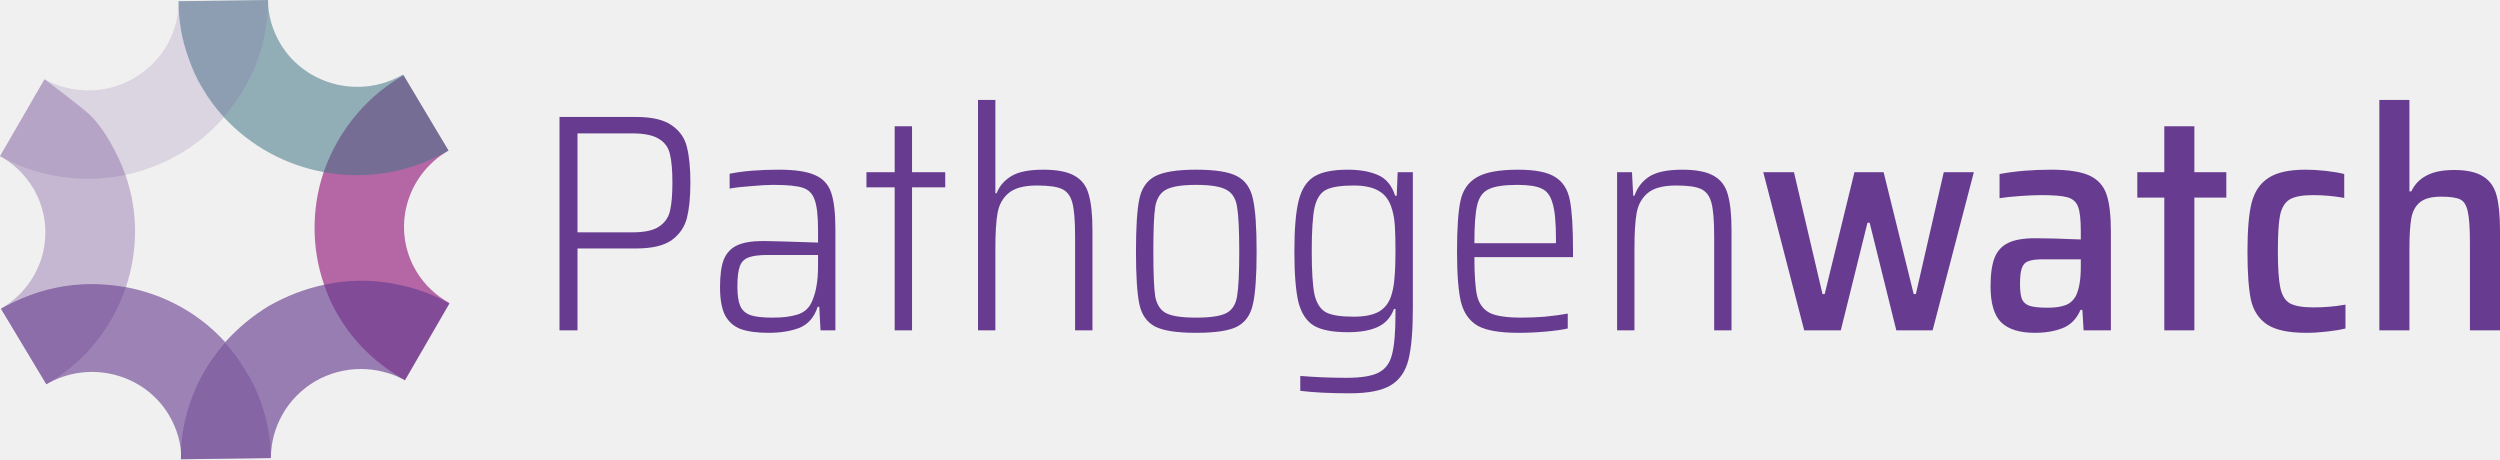
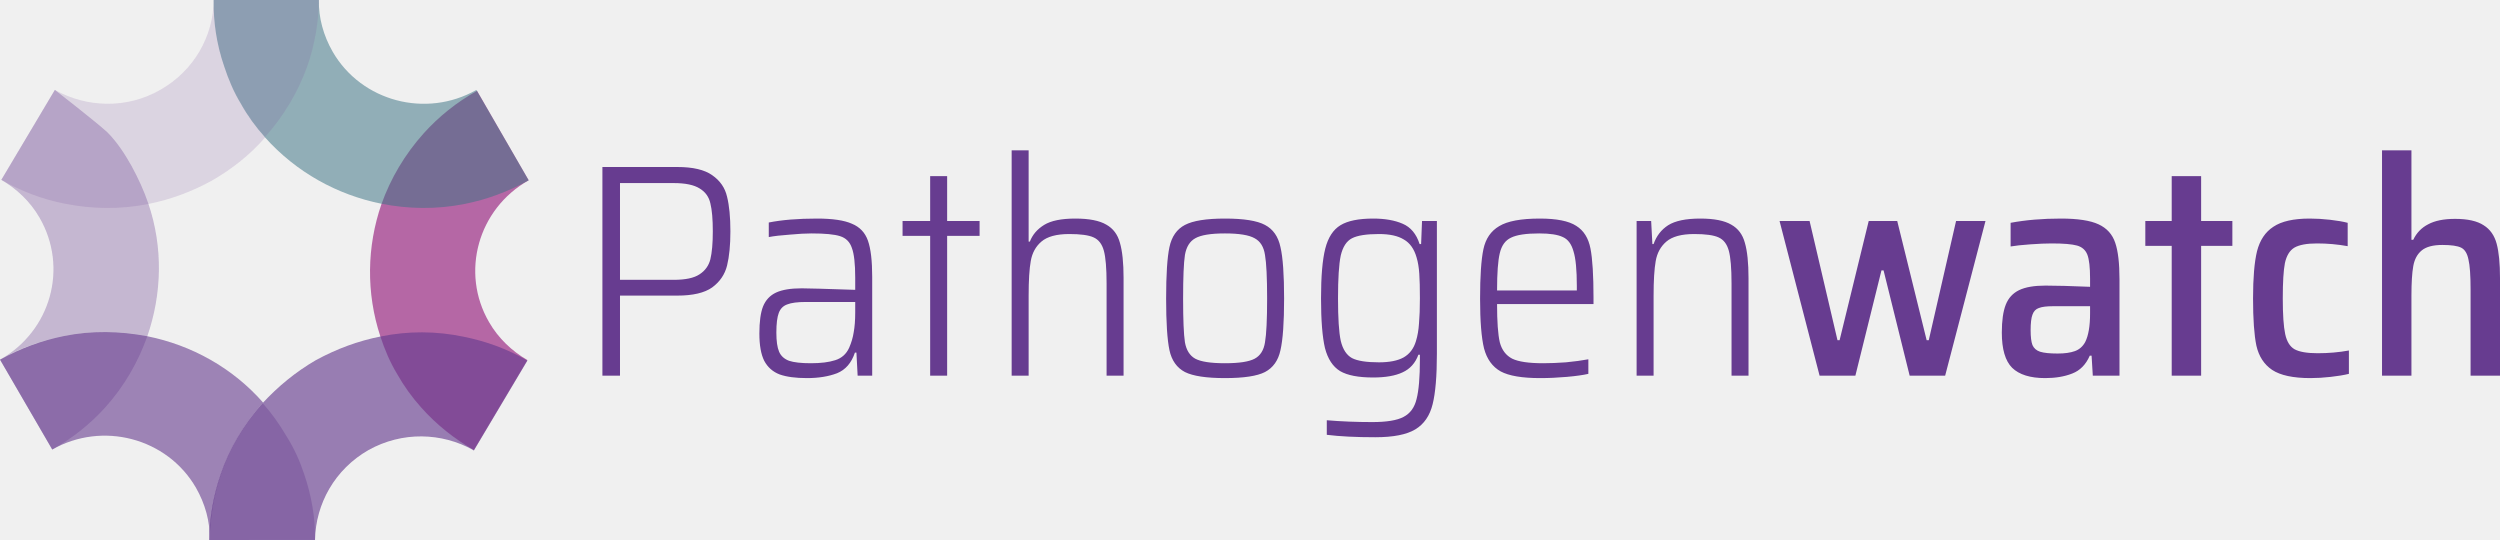
- <svg xmlns="http://www.w3.org/2000/svg" xmlns:xlink="http://www.w3.org/1999/xlink" id="svg70" version="1.1" viewBox="0 0 515.88 94.769" height="94.769" width="515.88">
-   <g transform="translate(-1245.902,-5563.833)" id="Canvas">
+ <svg xmlns="http://www.w3.org/2000/svg" xmlns:xlink="http://www.w3.org/1999/xlink" id="svg70" version="1.1" viewBox="0 0 527.542 113.949" height="113.949" width="527.542">
+   <g transform="translate(-3504.77,-5412.727)" id="Canvas">
    <clipPath style="clip-rule:evenodd" id="clip-0">
-       <path style="fill:#ffffff" id="path6" d="m 1174,5528 h 654 v 165 h -654 z" />
+       <path style="fill:#ffffff" id="path6" d="m 3395,5358 h 739 v 221 h -739 z" />
    </clipPath>
-     <g clip-path="url(#clip-0)" id="Pathogenwatch Saira Semicondensed">
-       <g id="Group 2">
-         <g id="Pathogenwatch">
-           <use height="100%" width="100%" y="0" x="0" style="fill:#673c90" id="use11" transform="translate(1355.47,5559)" xlink:href="#path0_fill" />
+     <g id="Group 2.1">
+       <g id="Pathogenwatch">
+         <use xlink:href="#path0_fill" transform="translate(3626,5419)" id="use11" style="fill:#673c90" x="0" y="0" width="100%" height="100%" />
+       </g>
+     </g>
+     <g id="g54">
+       <g id="WGSA.Icon.FINAL">
+         <g id="Vector" style="opacity:0.93">
+           <use xlink:href="#path1_fill" transform="matrix(0.989078,-0.125968,-0.125185,-0.988227,3587.54,5509.88)" id="use15" style="fill:#b15da0" x="0" y="0" width="100%" height="100%" />
        </g>
-       </g>
-       <g id="g54">
-         <g id="WGSA.Icon.FINAL">
-           <g style="opacity:0.93" id="Vector">
-             <use height="100%" width="100%" y="0" x="0" style="fill:#b15da0" id="use15" transform="matrix(0.987347,-0.138763,-0.138628,-0.986387,1315.15,5644.25)" xlink:href="#path1_fill" />
+         <g id="g20" style="opacity:0.6">
+           <use xlink:href="#path2_fill" transform="matrix(0.989078,-0.125968,-0.125185,-0.988227,3510.21,5531.5)" id="use18" style="fill:#663b8e" x="0" y="0" width="100%" height="100%" />
+         </g>
+         <g id="g24" style="opacity:0.53">
+           <use xlink:href="#path3_fill" transform="matrix(0.989078,-0.125968,-0.125185,-0.988227,3555.66,5461.88)" id="use22" style="fill:#3c7384" x="0" y="0" width="100%" height="100%" />
+         </g>
+         <g id="Group" style="opacity:0.71">
+           <g id="g28" style="opacity:0.26">
+             <use xlink:href="#path4_fill" transform="matrix(0.989078,-0.125968,-0.125185,-0.988227,3553.22,5442.58)" id="use26" style="fill:#80569e" x="0" y="0" width="100%" height="100%" />
          </g>
-           <g style="opacity:0.6" id="g20">
-             <use height="100%" width="100%" y="0" x="0" style="fill:#663b8e" id="use18" transform="matrix(0.987347,-0.138763,-0.138628,-0.986387,1251.08,5663.03)" xlink:href="#path2_fill" />
+           <g id="g32" style="opacity:0.26">
+             <use xlink:href="#path5_fill" transform="matrix(0.989097,-0.125878,-0.125062,-0.988232,3506.19,5459.68)" id="use30" style="fill:#80569e" x="0" y="0" width="100%" height="100%" />
          </g>
-           <g style="opacity:0.53" id="g24">
-             <use height="100%" width="100%" y="0" x="0" style="fill:#3c7384" id="use22" transform="matrix(0.987347,-0.138763,-0.138628,-0.986387,1288.12,5604.78)" xlink:href="#path3_fill" />
+         </g>
+         <g id="g43" style="opacity:0.88">
+           <g id="g37" style="opacity:0.36">
+             <use xlink:href="#path6_fill" transform="matrix(0.989078,-0.125968,-0.125185,-0.988227,3504.77,5488.62)" id="use35" style="fill:#663b8e" x="0" y="0" width="100%" height="100%" />
          </g>
-           <g style="opacity:0.71" id="Group">
-             <g style="opacity:0.26" id="g28">
-               <use height="100%" width="100%" y="0" x="0" style="fill:#80569e" id="use26" transform="matrix(0.987347,-0.138763,-0.138628,-0.986387,1285.87,5588.8)" xlink:href="#path4_fill" />
-             </g>
-             <g style="opacity:0.26" id="g32">
-               <use height="100%" width="100%" y="0" x="0" style="fill:#80569e" id="use30" transform="matrix(0.987347,-0.138763,-0.138628,-0.986387,1246.95,5603.51)" xlink:href="#path5_fill" />
-             </g>
+           <g id="g41" style="opacity:0.36">
+             <use xlink:href="#path7_fill" transform="matrix(0.989097,-0.125878,-0.125062,-0.988232,3507.31,5508.66)" id="use39" style="fill:#663b8e" x="0" y="0" width="100%" height="100%" />
          </g>
-           <g style="opacity:0.88" id="g43">
-             <g style="opacity:0.36" id="g37">
-               <use height="100%" width="100%" y="0" x="0" style="fill:#663b8e" id="use35" transform="matrix(0.987347,-0.138763,-0.138628,-0.986387,1246.09,5627.52)" xlink:href="#path6_fill" />
-             </g>
-             <g style="opacity:0.36" id="g41">
-               <use height="100%" width="100%" y="0" x="0" style="fill:#663b8e" id="use39" transform="matrix(0.987347,-0.138763,-0.138628,-0.986387,1248.42,5644.12)" xlink:href="#path7_fill" />
-             </g>
-           </g>
-           <g style="opacity:0.36" id="g47">
-             <use height="100%" width="100%" y="0" x="0" style="fill:#663c8d" id="use45" transform="matrix(0.987347,-0.138762,-0.138628,-0.986387,1283.56,5660.91)" xlink:href="#path8_fill" />
-           </g>
-           <g style="opacity:0.64" id="g51">
-             <use height="100%" width="100%" y="0" x="0" style="fill:#663b8e" id="use49" transform="matrix(0.987347,-0.138763,-0.138628,-0.986387,1283.56,5660.91)" xlink:href="#path9_fill" />
-           </g>
+         </g>
+         <g id="g47" style="opacity:0.36">
+           <use xlink:href="#path8_fill" transform="matrix(0.989078,-0.125968,-0.125185,-0.988227,3549.28,5529.46)" id="use45" style="fill:#663c8d" x="0" y="0" width="100%" height="100%" />
+         </g>
+         <g id="g51" style="opacity:0.64">
+           <use xlink:href="#path9_fill" transform="matrix(0.989078,-0.125968,-0.125185,-0.988227,3549.28,5529.46)" id="use49" style="fill:#663b8e" x="0" y="0" width="100%" height="100%" />
        </g>
      </g>
    </g>
  </g>
  <defs id="defs68">
    <path d="m 5.888,28.968 h 15.808 c 3.285,0 5.739,0.576 7.36,1.728 1.664,1.152 2.709,2.667 3.136,4.544 0.469,1.877 0.704,4.309 0.704,7.296 0,2.901 -0.235,5.312 -0.704,7.232 -0.469,1.877 -1.515,3.413 -3.136,4.608 -1.621,1.152 -4.075,1.728 -7.36,1.728 H 9.6 V 73 H 5.888 Z m 15.04,23.808 c 2.475,0 4.288,-0.384 5.44,-1.152 1.195,-0.768 1.963,-1.835 2.304,-3.2 0.341,-1.408 0.512,-3.371 0.512,-5.888 0,-2.56 -0.171,-4.523 -0.512,-5.888 -0.299,-1.365 -1.045,-2.411 -2.24,-3.136 C 25.237,32.744 23.403,32.36 20.928,32.36 H 9.6 v 20.416 z m 28.131,20.736 c -2.389,0 -4.309,-0.256 -5.76,-0.768 -1.451,-0.555 -2.539,-1.515 -3.264,-2.88 -0.683,-1.365 -1.024,-3.285 -1.024,-5.76 0,-2.475 0.256,-4.373 0.768,-5.696 0.555,-1.365 1.472,-2.347 2.752,-2.944 1.28,-0.597 3.093,-0.896 5.44,-0.896 1.195,0 4.949,0.107 11.264,0.32 v -2.56 c 0,-2.944 -0.235,-5.035 -0.704,-6.272 -0.427,-1.28 -1.259,-2.112 -2.496,-2.496 -1.195,-0.384 -3.2,-0.576 -6.016,-0.576 -1.237,0 -2.773,0.085 -4.608,0.256 -1.835,0.128 -3.307,0.299 -4.416,0.512 V 40.68 c 2.773,-0.555 6.165,-0.832 10.176,-0.832 3.285,0 5.739,0.363 7.36,1.088 1.664,0.683 2.795,1.877 3.392,3.584 0.597,1.707 0.896,4.245 0.896,7.616 V 73 h -3.072 l -0.256,-4.864 h -0.32 c -0.725,2.176 -1.984,3.627 -3.776,4.352 -1.792,0.683 -3.904,1.024 -6.336,1.024 z m 0.832,-3.136 c 2.091,0 3.797,-0.213 5.12,-0.64 1.365,-0.427 2.347,-1.301 2.944,-2.624 0.469,-1.067 0.789,-2.155 0.96,-3.264 0.213,-1.152 0.32,-2.539 0.32,-4.16 v -2.24 H 48.867 c -1.792,0 -3.115,0.171 -3.968,0.512 -0.853,0.299 -1.451,0.896 -1.792,1.792 -0.341,0.896 -0.512,2.283 -0.512,4.16 0,1.792 0.192,3.136 0.576,4.032 0.384,0.896 1.088,1.536 2.112,1.92 1.024,0.341 2.56,0.512 4.608,0.512 z M 75.049,73 V 43.496 H 69.225 V 40.36 h 5.824 v -9.472 h 3.584 v 9.472 h 6.848 v 3.136 H 78.633 V 73 Z m 37.229,-19.456 c 0,-3.2 -0.192,-5.504 -0.576,-6.912 -0.384,-1.408 -1.109,-2.347 -2.175,-2.816 -1.025,-0.469 -2.731,-0.704 -5.121,-0.704 -2.687,0 -4.65,0.533 -5.888,1.6 -1.195,1.024 -1.941,2.389 -2.24,4.096 -0.299,1.664 -0.448,4.096 -0.448,7.296 V 73 h -3.584 V 25.448 h 3.584 v 19.264 h 0.256 c 0.555,-1.451 1.557,-2.624 3.008,-3.52 1.45,-0.896 3.648,-1.344 6.593,-1.344 2.901,0 5.077,0.427 6.528,1.28 1.45,0.811 2.41,2.091 2.879,3.84 0.512,1.749 0.768,4.224 0.768,7.424 V 73 h -3.584 z m 24.979,19.968 c -3.925,0 -6.741,-0.427 -8.447,-1.28 -1.707,-0.896 -2.795,-2.432 -3.265,-4.608 -0.469,-2.219 -0.703,-5.845 -0.703,-10.88 0,-5.077 0.234,-8.704 0.703,-10.88 0.47,-2.219 1.558,-3.776 3.265,-4.672 1.706,-0.896 4.522,-1.344 8.447,-1.344 3.968,0 6.784,0.448 8.448,1.344 1.707,0.896 2.795,2.453 3.264,4.672 0.512,2.176 0.768,5.803 0.768,10.88 0,5.035 -0.256,8.661 -0.768,10.88 -0.469,2.176 -1.557,3.712 -3.264,4.608 -1.664,0.853 -4.48,1.28 -8.448,1.28 z m 0,-3.136 c 2.987,0 5.078,-0.32 6.272,-0.96 1.195,-0.64 1.921,-1.792 2.176,-3.456 0.299,-1.707 0.448,-4.779 0.448,-9.216 0,-4.437 -0.149,-7.509 -0.448,-9.216 -0.255,-1.707 -0.981,-2.88 -2.176,-3.52 -1.194,-0.683 -3.285,-1.024 -6.272,-1.024 -2.986,0 -5.077,0.341 -6.271,1.024 -1.153,0.64 -1.878,1.813 -2.176,3.52 -0.256,1.664 -0.385,4.736 -0.385,9.216 0,4.437 0.129,7.509 0.385,9.216 0.298,1.664 1.023,2.816 2.176,3.456 1.194,0.64 3.285,0.96 6.271,0.96 z m 31.728,15.616 c -4.096,0 -7.509,-0.171 -10.24,-0.512 v -3.072 c 3.072,0.256 6.272,0.384 9.6,0.384 3.029,0 5.227,-0.363 6.592,-1.088 1.408,-0.725 2.325,-1.984 2.752,-3.776 0.469,-1.792 0.704,-4.587 0.704,-8.384 v -0.96 h -0.32 c -0.64,1.749 -1.749,2.987 -3.328,3.712 -1.536,0.725 -3.605,1.088 -6.208,1.088 -3.115,0 -5.44,-0.448 -6.976,-1.344 -1.536,-0.939 -2.603,-2.56 -3.2,-4.864 -0.555,-2.347 -0.832,-5.845 -0.832,-10.496 0,-4.651 0.299,-8.149 0.896,-10.496 0.597,-2.347 1.664,-3.989 3.2,-4.928 1.536,-0.939 3.84,-1.408 6.912,-1.408 2.475,0 4.544,0.363 6.208,1.088 1.707,0.725 2.901,2.155 3.584,4.288 h 0.32 l 0.192,-4.864 h 3.136 v 28.032 c 0,4.693 -0.299,8.235 -0.896,10.624 -0.597,2.432 -1.813,4.203 -3.648,5.312 -1.835,1.109 -4.651,1.664 -8.448,1.664 z m 0.768,-15.808 c 2.219,0 3.947,-0.341 5.184,-1.024 1.28,-0.725 2.155,-1.877 2.624,-3.456 0.341,-1.109 0.555,-2.347 0.64,-3.712 0.128,-1.408 0.192,-3.179 0.192,-5.312 0,-2.176 -0.043,-3.904 -0.128,-5.184 -0.085,-1.323 -0.277,-2.475 -0.576,-3.456 -0.512,-1.792 -1.408,-3.051 -2.688,-3.776 -1.237,-0.768 -2.987,-1.152 -5.248,-1.152 -2.645,0 -4.544,0.299 -5.696,0.896 -1.152,0.597 -1.941,1.813 -2.368,3.648 -0.384,1.835 -0.576,4.843 -0.576,9.024 0,4.181 0.192,7.168 0.576,8.96 0.427,1.792 1.216,3.008 2.368,3.648 1.152,0.597 3.051,0.896 5.696,0.896 z m 45.275,-12.288 h -20.353 c 0,3.712 0.192,6.4 0.577,8.064 0.426,1.621 1.301,2.773 2.623,3.456 1.323,0.64 3.499,0.96 6.528,0.96 1.451,0 3.051,-0.064 4.801,-0.192 1.792,-0.171 3.37,-0.384 4.736,-0.64 v 3.072 c -1.11,0.256 -2.625,0.469 -4.544,0.64 -1.921,0.171 -3.798,0.256 -5.632,0.256 -3.798,0 -6.571,-0.469 -8.321,-1.408 -1.749,-0.981 -2.922,-2.603 -3.519,-4.864 -0.555,-2.261 -0.832,-5.76 -0.832,-10.496 0,-4.736 0.234,-8.213 0.703,-10.432 0.47,-2.219 1.579,-3.84 3.328,-4.864 1.75,-1.067 4.608,-1.6 8.576,-1.6 3.542,0 6.102,0.512 7.68,1.536 1.579,0.981 2.582,2.581 3.009,4.8 0.426,2.176 0.64,5.653 0.64,10.432 z M 203.572,42.984 c -2.774,0 -4.758,0.299 -5.952,0.896 -1.195,0.555 -1.984,1.643 -2.368,3.264 -0.385,1.579 -0.577,4.203 -0.577,7.872 h 16.832 v -0.96 c 0,-3.371 -0.234,-5.803 -0.704,-7.296 -0.426,-1.536 -1.173,-2.539 -2.24,-3.008 -1.066,-0.512 -2.73,-0.768 -4.991,-0.768 z m 40.581,10.56 c 0,-3.2 -0.192,-5.504 -0.576,-6.912 -0.384,-1.408 -1.109,-2.347 -2.175,-2.816 -1.025,-0.469 -2.731,-0.704 -5.121,-0.704 -2.687,0 -4.65,0.533 -5.887,1.6 -1.195,1.024 -1.942,2.389 -2.241,4.096 -0.298,1.664 -0.448,4.096 -0.448,7.296 V 73 h -3.583 V 40.36 h 3.071 l 0.257,4.864 h 0.255 c 0.598,-1.707 1.622,-3.029 3.073,-3.968 1.493,-0.939 3.754,-1.408 6.784,-1.408 2.901,0 5.077,0.427 6.528,1.28 1.45,0.811 2.41,2.091 2.879,3.84 0.512,1.749 0.768,4.245 0.768,7.488 V 73 h -3.584 z M 281.74,73 276.236,50.792 h -0.448 L 270.285,73 h -7.552 l -8.448,-32.64 h 6.336 l 5.888,25.152 h 0.448 l 6.144,-25.152 h 6.016 l 6.208,25.152 h 0.447 l 5.761,-25.152 h 6.208 L 289.229,73 Z m 28.599,0.512 c -3.158,0 -5.483,-0.725 -6.976,-2.176 -1.451,-1.451 -2.176,-3.925 -2.176,-7.424 0,-2.517 0.277,-4.48 0.832,-5.888 0.554,-1.408 1.493,-2.432 2.815,-3.072 1.323,-0.64 3.179,-0.96 5.569,-0.96 2.176,0 5.311,0.085 9.407,0.256 V 52.52 c 0,-2.389 -0.192,-4.075 -0.575,-5.056 -0.384,-0.981 -1.11,-1.621 -2.176,-1.92 -1.067,-0.299 -2.859,-0.448 -5.377,-0.448 -1.194,0 -2.687,0.064 -4.479,0.192 -1.792,0.128 -3.179,0.277 -4.16,0.448 v -4.992 c 3.199,-0.597 6.741,-0.896 10.624,-0.896 3.541,0 6.186,0.405 7.936,1.216 1.749,0.811 2.922,2.112 3.519,3.904 0.598,1.749 0.896,4.309 0.896,7.68 V 73 h -5.632 l -0.255,-4.224 h -0.384 c -0.811,1.877 -2.048,3.136 -3.712,3.776 -1.622,0.64 -3.521,0.96 -5.696,0.96 z m 2.623,-5.184 c 1.494,0 2.71,-0.171 3.649,-0.512 0.938,-0.341 1.663,-0.981 2.176,-1.92 0.682,-1.365 1.023,-3.371 1.023,-6.016 v -1.536 h -7.871 c -1.323,0 -2.304,0.128 -2.944,0.384 -0.64,0.213 -1.088,0.683 -1.344,1.408 -0.256,0.683 -0.384,1.771 -0.384,3.264 0,1.408 0.128,2.453 0.384,3.136 0.298,0.683 0.832,1.152 1.599,1.408 0.811,0.256 2.049,0.384 3.712,0.384 z M 337.037,73 V 45.608 h -5.568 V 40.36 h 5.568 v -9.472 h 6.208 v 9.472 h 6.592 v 5.248 h -6.592 V 73 Z m 37.389,-0.384 c -1.024,0.256 -2.304,0.469 -3.84,0.64 -1.494,0.171 -2.923,0.256 -4.289,0.256 -3.626,0 -6.314,-0.576 -8.063,-1.728 -1.707,-1.152 -2.816,-2.859 -3.329,-5.12 -0.469,-2.261 -0.704,-5.589 -0.704,-9.984 0,-4.309 0.278,-7.616 0.833,-9.92 0.597,-2.347 1.749,-4.075 3.456,-5.184 1.706,-1.152 4.266,-1.728 7.68,-1.728 1.365,0 2.794,0.085 4.288,0.256 1.493,0.171 2.73,0.384 3.712,0.64 v 4.928 c -2.134,-0.384 -4.289,-0.576 -6.465,-0.576 -2.176,0 -3.776,0.299 -4.799,0.896 -0.982,0.597 -1.643,1.685 -1.984,3.264 -0.299,1.536 -0.448,4.011 -0.448,7.424 0,3.456 0.17,5.973 0.512,7.552 0.341,1.579 1.002,2.645 1.983,3.2 1.024,0.555 2.646,0.832 4.864,0.832 2.304,0 4.502,-0.192 6.593,-0.576 z m 25.678,-17.792 c 0,-2.987 -0.149,-5.099 -0.448,-6.336 -0.256,-1.28 -0.768,-2.112 -1.536,-2.496 -0.768,-0.384 -2.091,-0.576 -3.968,-0.576 -1.963,0 -3.413,0.384 -4.352,1.152 -0.939,0.768 -1.536,1.877 -1.792,3.328 -0.256,1.451 -0.384,3.52 -0.384,6.208 V 73 h -6.208 V 25.448 h 6.208 v 18.88 h 0.384 c 0.683,-1.451 1.728,-2.539 3.136,-3.264 1.408,-0.768 3.307,-1.152 5.696,-1.152 2.645,0 4.651,0.448 6.016,1.344 1.365,0.853 2.283,2.155 2.752,3.904 0.469,1.749 0.704,4.16 0.704,7.232 V 73 h -6.208 z" id="path0_fill" />
-     <path d="M 30.023,45.804 C 20.513,41.935 16.033,31.226 19.965,21.957 21.245,18.898 23.348,16.378 25.817,14.488 L 14.479,-1.09849e-5 C 11.37,2.34 8.535,5.219 6.249,8.549 4.878,10.529 3.689,12.688 2.775,14.938 c -1.006,2.25 -1.646,4.589 -2.103,6.929 -1.554,7.919 -0.366,16.018 3.109,23.037 2.195,4.319 5.212,8.189 8.961,11.428 2.926,2.52 6.401,4.679 10.241,6.209 z" id="path1_fill" />
-     <path d="M 36.118,11.249 C 34.381,7.739 33.192,3.869 32.643,0 c 0.457,3.06 0,6.299 -1.28,9.359 C 27.431,18.628 16.55,23.037 7.132,19.168 L 5.58092e-6,35.995 C 3.84,37.525 7.772,38.425 11.704,38.695 16.642,39.055 21.579,38.335 26.243,36.805 33.741,34.286 40.416,29.426 44.987,22.677 41.239,19.438 38.221,15.568 36.118,11.249 Z" id="path2_fill" />
-     <path d="M 51.368,2.791 C 47.528,1.261 43.596,0.361 39.664,0.091 34.635,-0.269 29.697,0.451 25.125,1.981 17.628,4.501 10.953,9.36 6.289,16.109 4.918,18.089 3.729,20.249 2.815,22.498 1.809,24.748 1.169,27.088 0.712,29.427 -0.111,33.387 -0.203,37.346 0.346,41.216 L 18.725,38.876 c -0.457,-3.06 0,-6.299 1.28,-9.359 3.932,-9.269 14.813,-13.678 24.231,-9.809 z" id="path3_fill" />
-     <path d="m 0.712,13.228 c -0.823,3.959 -0.914,7.919 -0.366,11.789 L 18.725,22.677 C 18.176,18.718 16.988,14.938 15.25,11.428 13.056,7.109 10.038,3.24 6.289,5.49246e-6 4.918,1.98 3.729,4.139 2.815,6.389 1.9,8.549 1.169,10.889 0.712,13.228 Z" id="path4_fill" />
-     <path d="M 36.849,2.791 C 33.009,1.261 29.077,0.361 25.145,0.091 20.116,-0.269 15.179,0.451 10.607,1.981 6.766,3.241 3.2,5.131 1.11618e-5,7.56 L 11.338,22.049 c 5.12,-3.78 12.07,-4.949 18.379,-2.34 6.401,2.61 10.515,8.279 11.338,14.488 -0.549,-3.869 -0.457,-7.829 0.366,-11.789 0.457,-2.34 1.189,-4.679 2.103,-6.929 1.006,-2.25 2.103,-4.409 3.475,-6.389 -2.926,-2.61 -6.309,-4.679 -10.15,-6.299 z" id="path5_fill" />
-     <path d="M 29.352,23.937 C 30.997,15.928 29.717,7.829 26.243,0.81 21.671,2.34 16.733,3.06 11.704,2.7 7.772,2.43 3.84,1.62 5.58093e-6,0 9.51,3.869 13.99,14.488 10.058,23.847 8.778,26.907 6.675,29.426 4.206,31.316 c 0.091,-0.09 0.091,-0.09 0.183,-0.18 -0.091,0.09 -0.091,0.09 -0.183,0.18 L 15.544,45.804 c 0,0 6.309,-6.299 8.229,-8.549 1.463,-1.89 2.56,-4.139 3.475,-6.389 0.914,-2.34 1.646,-4.679 2.103,-6.929 z" id="path6_fill" />
-     <path d="m 11.704,19.527 c 4.938,0.36 9.875,-0.36 14.539,-1.89 C 24.048,13.318 21.122,9.449 17.373,6.209 14.447,3.69 10.973,1.53 7.132,-1.09849e-5 L 5.58093e-6,16.828 C 3.84,18.358 7.772,19.258 11.704,19.527 Z" id="path7_fill" />
-     <path d="M 18.013,11.789 C 18.836,7.829 19.019,3.869 18.47,-1.09849e-5 L 1.11619e-5,2.34 C 0.549,6.299 1.737,10.079 3.475,13.588 c 2.103,4.319 5.121,8.189 8.869,11.429 1.372,-1.98 2.469,-4.05 3.475,-6.389 1.006,-2.16 1.737,-4.499 2.195,-6.839 z" id="path8_fill" />
-     <path d="m 34.472,34.016 c 4.846,0.36 9.784,-0.27 14.447,-1.89 3.749,-1.26 7.315,-3.06 10.607,-5.579 L 48.188,12.059 c 0,0 -0.091,-10e-5 -0.091,0.09 -5.12,3.78 -11.978,4.859 -18.288,2.34 C 23.5,11.879 19.385,6.299 18.47,-1.09849e-5 H 18.379 L 1.11618e-5,2.34 C 0.549,6.299 1.737,10.079 3.475,13.588 c 2.103,4.319 5.121,8.189 8.869,11.429 3.018,2.52 6.401,4.679 10.241,6.299 3.932,1.53 7.864,2.43 11.887,2.7 z m 8.504,-17.098 c -0.091,0.09 -0.183,0.18 -0.274,0.27 0.091,-0.09 0.183,-0.18 0.274,-0.27 z" id="path9_fill" />
+     <path d="M 36.097,55.213 C 24.664,50.549 19.277,37.64 24.004,26.468 c 1.539,-3.688 4.068,-6.725 7.036,-9.003 L 17.408,-1.32414e-5 C 13.67,2.82 10.262,6.291 7.513,10.305 c -1.649,2.386 -3.078,4.99 -4.178,7.702 -1.209,2.712 -1.979,5.532 -2.529,8.352 -1.869,9.546 -0.44,19.308 3.738,27.769 2.638,5.207 6.266,9.871 10.774,13.776 3.518,3.037 7.696,5.641 12.313,7.485 z" id="path1_fill" />
+     <path d="M 43.425,13.559 C 41.336,9.329 39.907,4.664 39.248,0 c 0.55,3.688 0,7.593 -1.539,11.281 C 32.981,22.454 19.899,27.769 8.575,23.105 L 6.71002e-6,43.389 C 4.617,45.233 9.345,46.318 14.072,46.644 20.009,47.078 25.945,46.21 31.552,44.366 40.567,41.328 48.592,35.471 54.089,27.335 49.582,23.43 45.954,18.766 43.425,13.559 Z" id="path2_fill" />
+     <path d="M 61.761,3.364 C 57.143,1.52 52.416,0.435 47.689,0.11 41.642,-0.324 35.706,0.544 30.209,2.388 21.194,5.425 13.168,11.283 7.562,19.418 5.913,21.805 4.483,24.408 3.384,27.12 2.175,29.832 1.405,32.652 0.856,35.472 -0.134,40.245 -0.244,45.018 0.416,49.682 L 22.513,46.862 c -0.55,-3.688 0,-7.593 1.539,-11.281 4.727,-11.173 17.81,-16.488 29.133,-11.824 z" id="path3_fill" />
+     <path d="m 0.856,15.946 c -0.989,4.773 -1.099,9.546 -0.44,14.21 L 22.513,27.335 C 21.854,22.562 20.424,18.007 18.335,13.776 15.697,8.569 12.069,3.905 7.562,6.6207e-6 5.913,2.386 4.483,4.99 3.384,7.702 2.285,10.305 1.405,13.125 0.856,15.946 Z" id="path4_fill" />
+     <path d="M 44.305,3.364 C 39.687,1.52 34.96,0.435 30.233,0.11 24.186,-0.324 18.25,0.544 12.753,2.388 8.135,3.907 3.848,6.185 1.34201e-5,9.113 L 13.632,26.578 c 6.157,-4.556 14.512,-5.966 22.097,-2.82 7.696,3.146 12.643,9.979 13.632,17.464 -0.66,-4.664 -0.55,-9.437 0.44,-14.21 0.55,-2.82 1.429,-5.641 2.529,-8.352 1.209,-2.712 2.529,-5.315 4.178,-7.702 C 52.99,7.812 48.922,5.317 44.305,3.364 Z" id="path5_fill" />
+     <path d="M 35.29,28.854 C 37.269,19.2 35.73,9.437 31.552,0.976 26.055,2.82 20.119,3.688 14.072,3.254 9.345,2.929 4.617,1.953 6.71003e-6,0 11.434,4.664 16.82,17.464 12.093,28.745 10.554,32.434 8.025,35.471 5.057,37.749 5.167,37.64 5.167,37.64 5.277,37.532 5.167,37.64 5.167,37.64 5.057,37.749 L 18.689,55.213 c 0,0 7.586,-7.593 9.894,-10.305 1.759,-2.278 3.078,-4.99 4.178,-7.702 1.099,-2.82 1.979,-5.641 2.529,-8.352 z" id="path6_fill" />
+     <path d="m 14.072,23.539 c 5.937,0.434 11.873,-0.434 17.48,-2.278 C 28.913,16.054 25.395,11.39 20.888,7.485 17.37,4.447 13.192,1.844 8.575,-1.32414e-5 L 6.71003e-6,20.285 C 4.617,22.129 9.345,23.213 14.072,23.539 Z" id="path7_fill" />
+     <path d="M 21.658,14.21 C 22.647,9.437 22.867,4.664 22.207,-1.32414e-5 L 1.342e-5,2.82 C 0.66,7.593 2.089,12.149 4.178,16.38 c 2.529,5.207 6.156,9.871 10.664,13.776 1.649,-2.386 2.968,-4.881 4.178,-7.702 1.209,-2.603 2.089,-5.424 2.639,-8.244 z" id="path8_fill" />
+     <path d="m 41.446,41.003 c 5.827,0.434 11.763,-0.325 17.37,-2.278 4.508,-1.519 8.795,-3.688 12.753,-6.725 L 57.937,14.536 c 0,0 -0.11,-1e-4 -0.11,0.108 -6.157,4.556 -14.402,5.858 -21.987,2.82 C 28.254,14.319 23.307,7.593 22.207,-1.32414e-5 h -0.11 L 1.34201e-5,2.82 C 0.66,7.593 2.089,12.149 4.178,16.38 c 2.529,5.207 6.156,9.871 10.664,13.776 3.628,3.037 7.696,5.641 12.313,7.593 4.727,1.844 9.455,2.929 14.292,3.254 z m 10.224,-20.61 c -0.11,0.108 -0.22,0.217 -0.33,0.325 0.11,-0.108 0.22,-0.217 0.33,-0.325 z" id="path9_fill" />
  </defs>
</svg>
